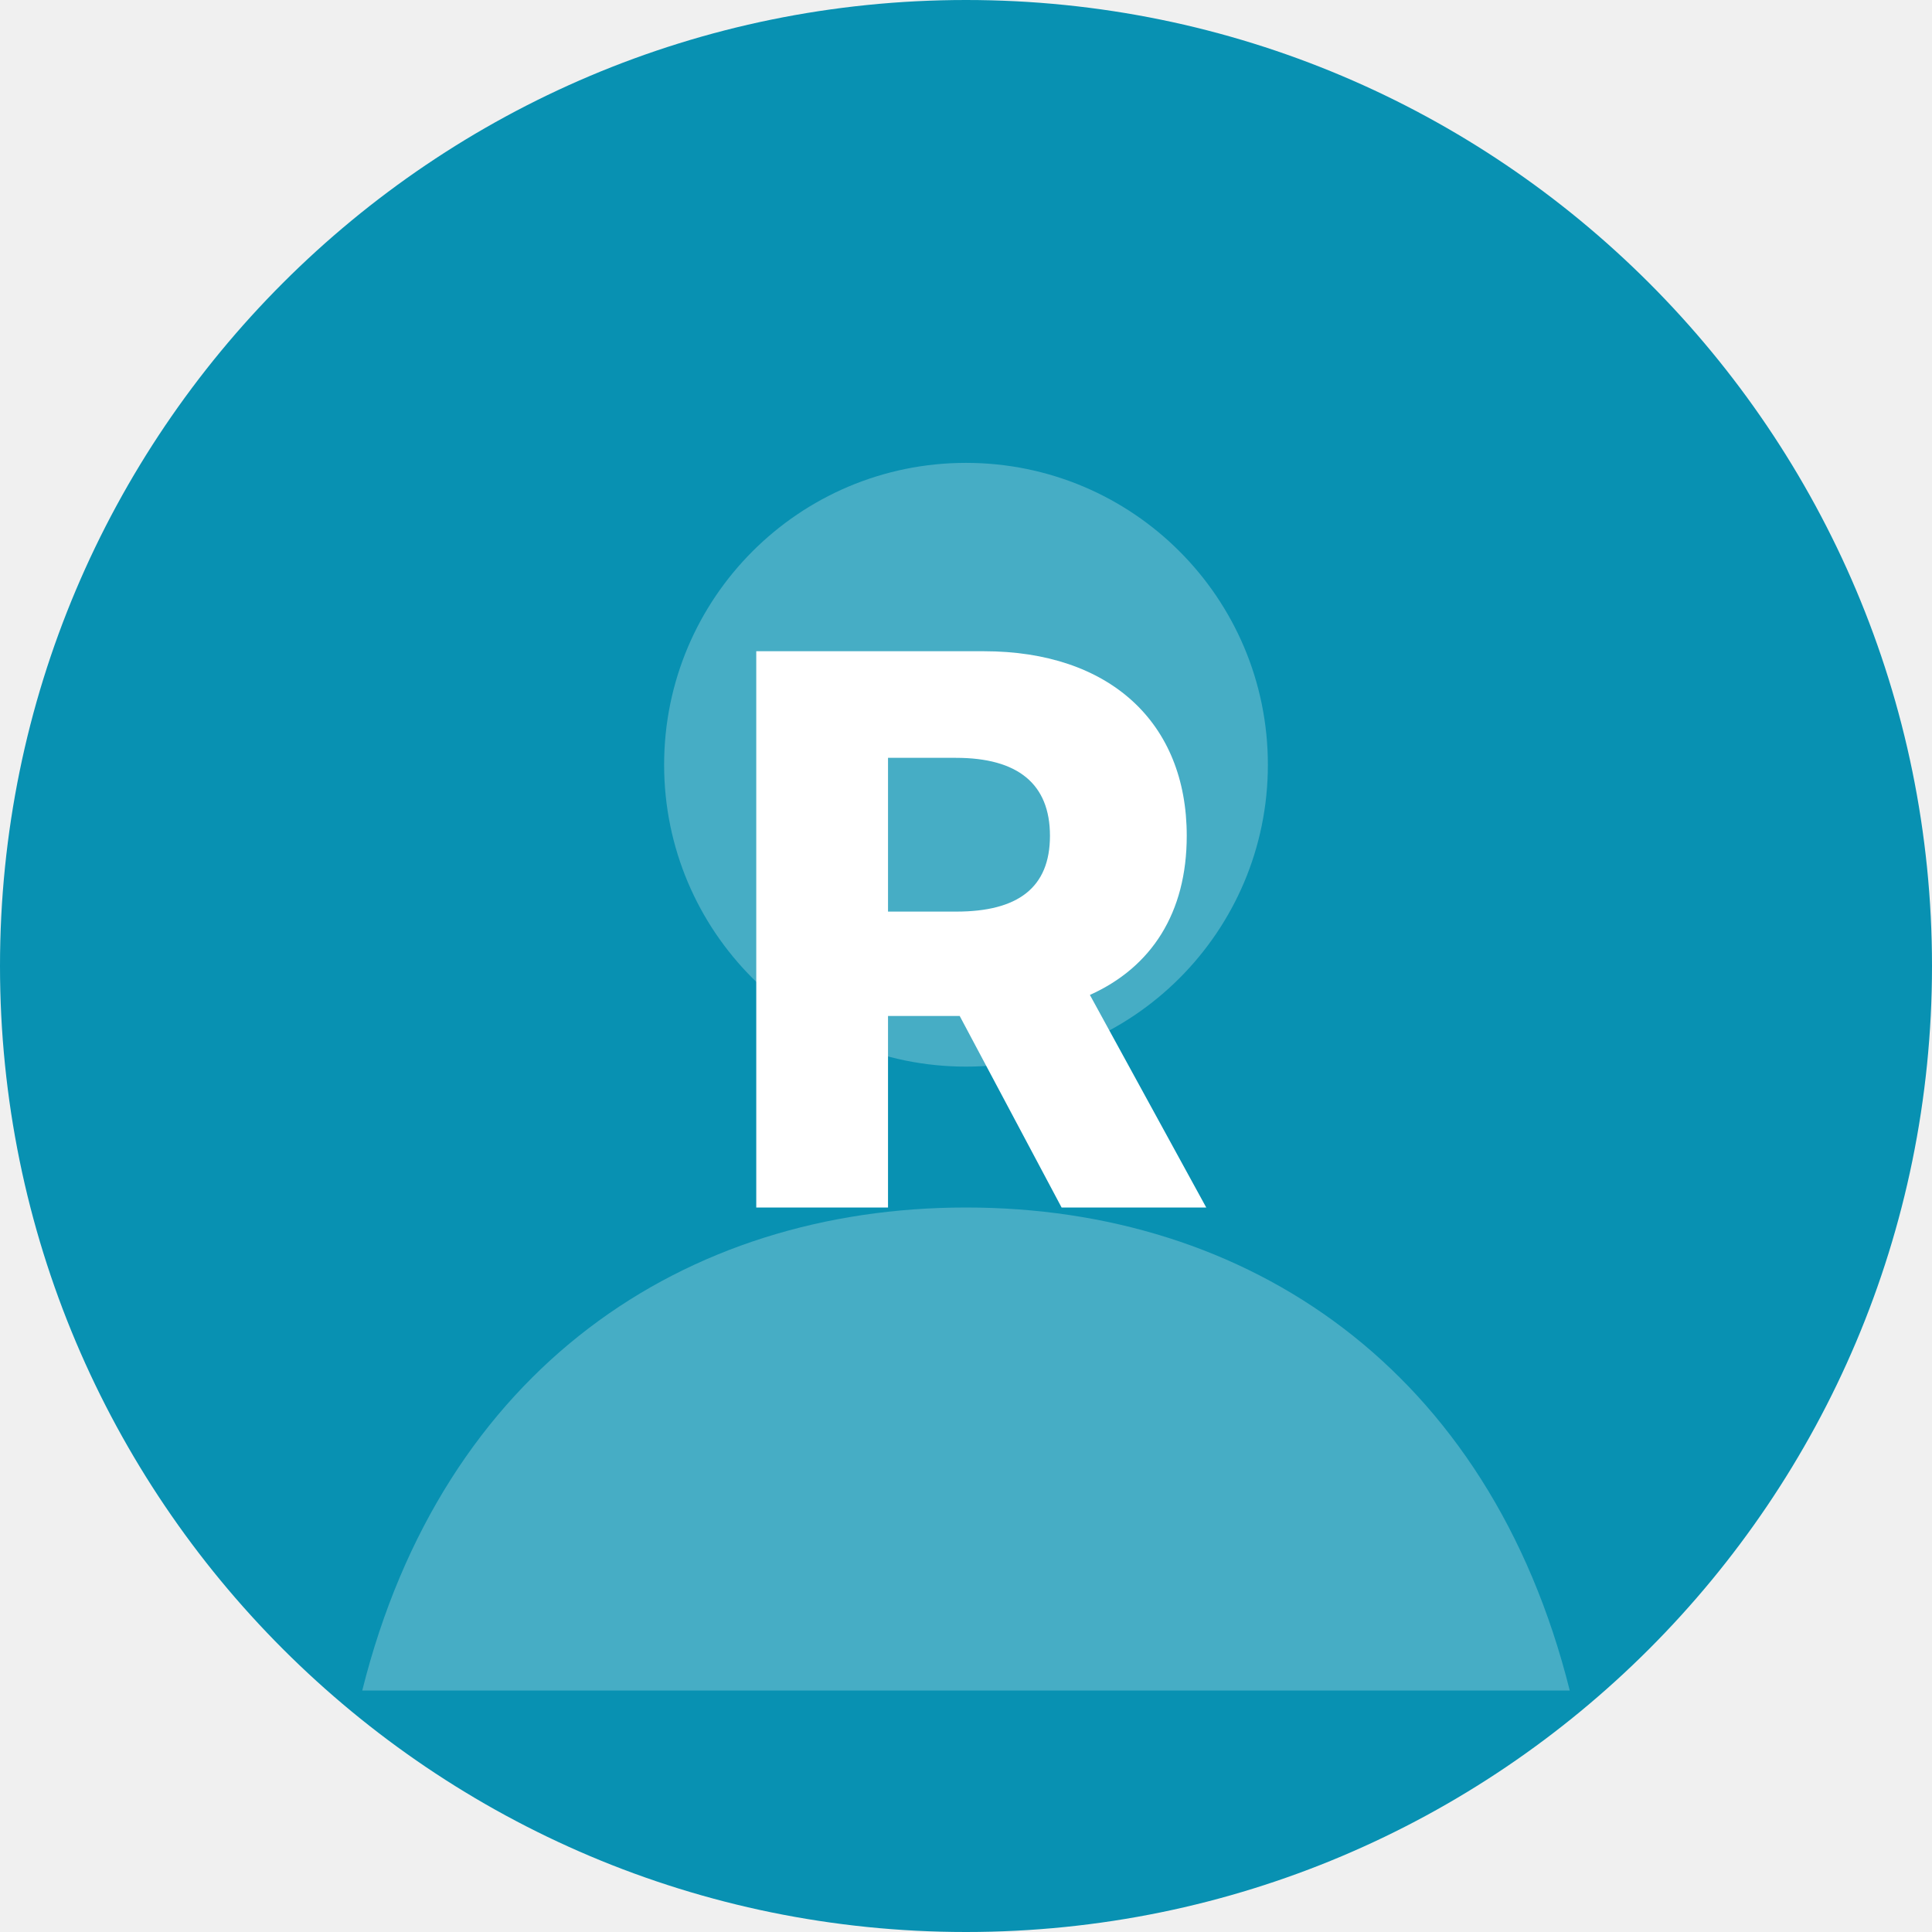
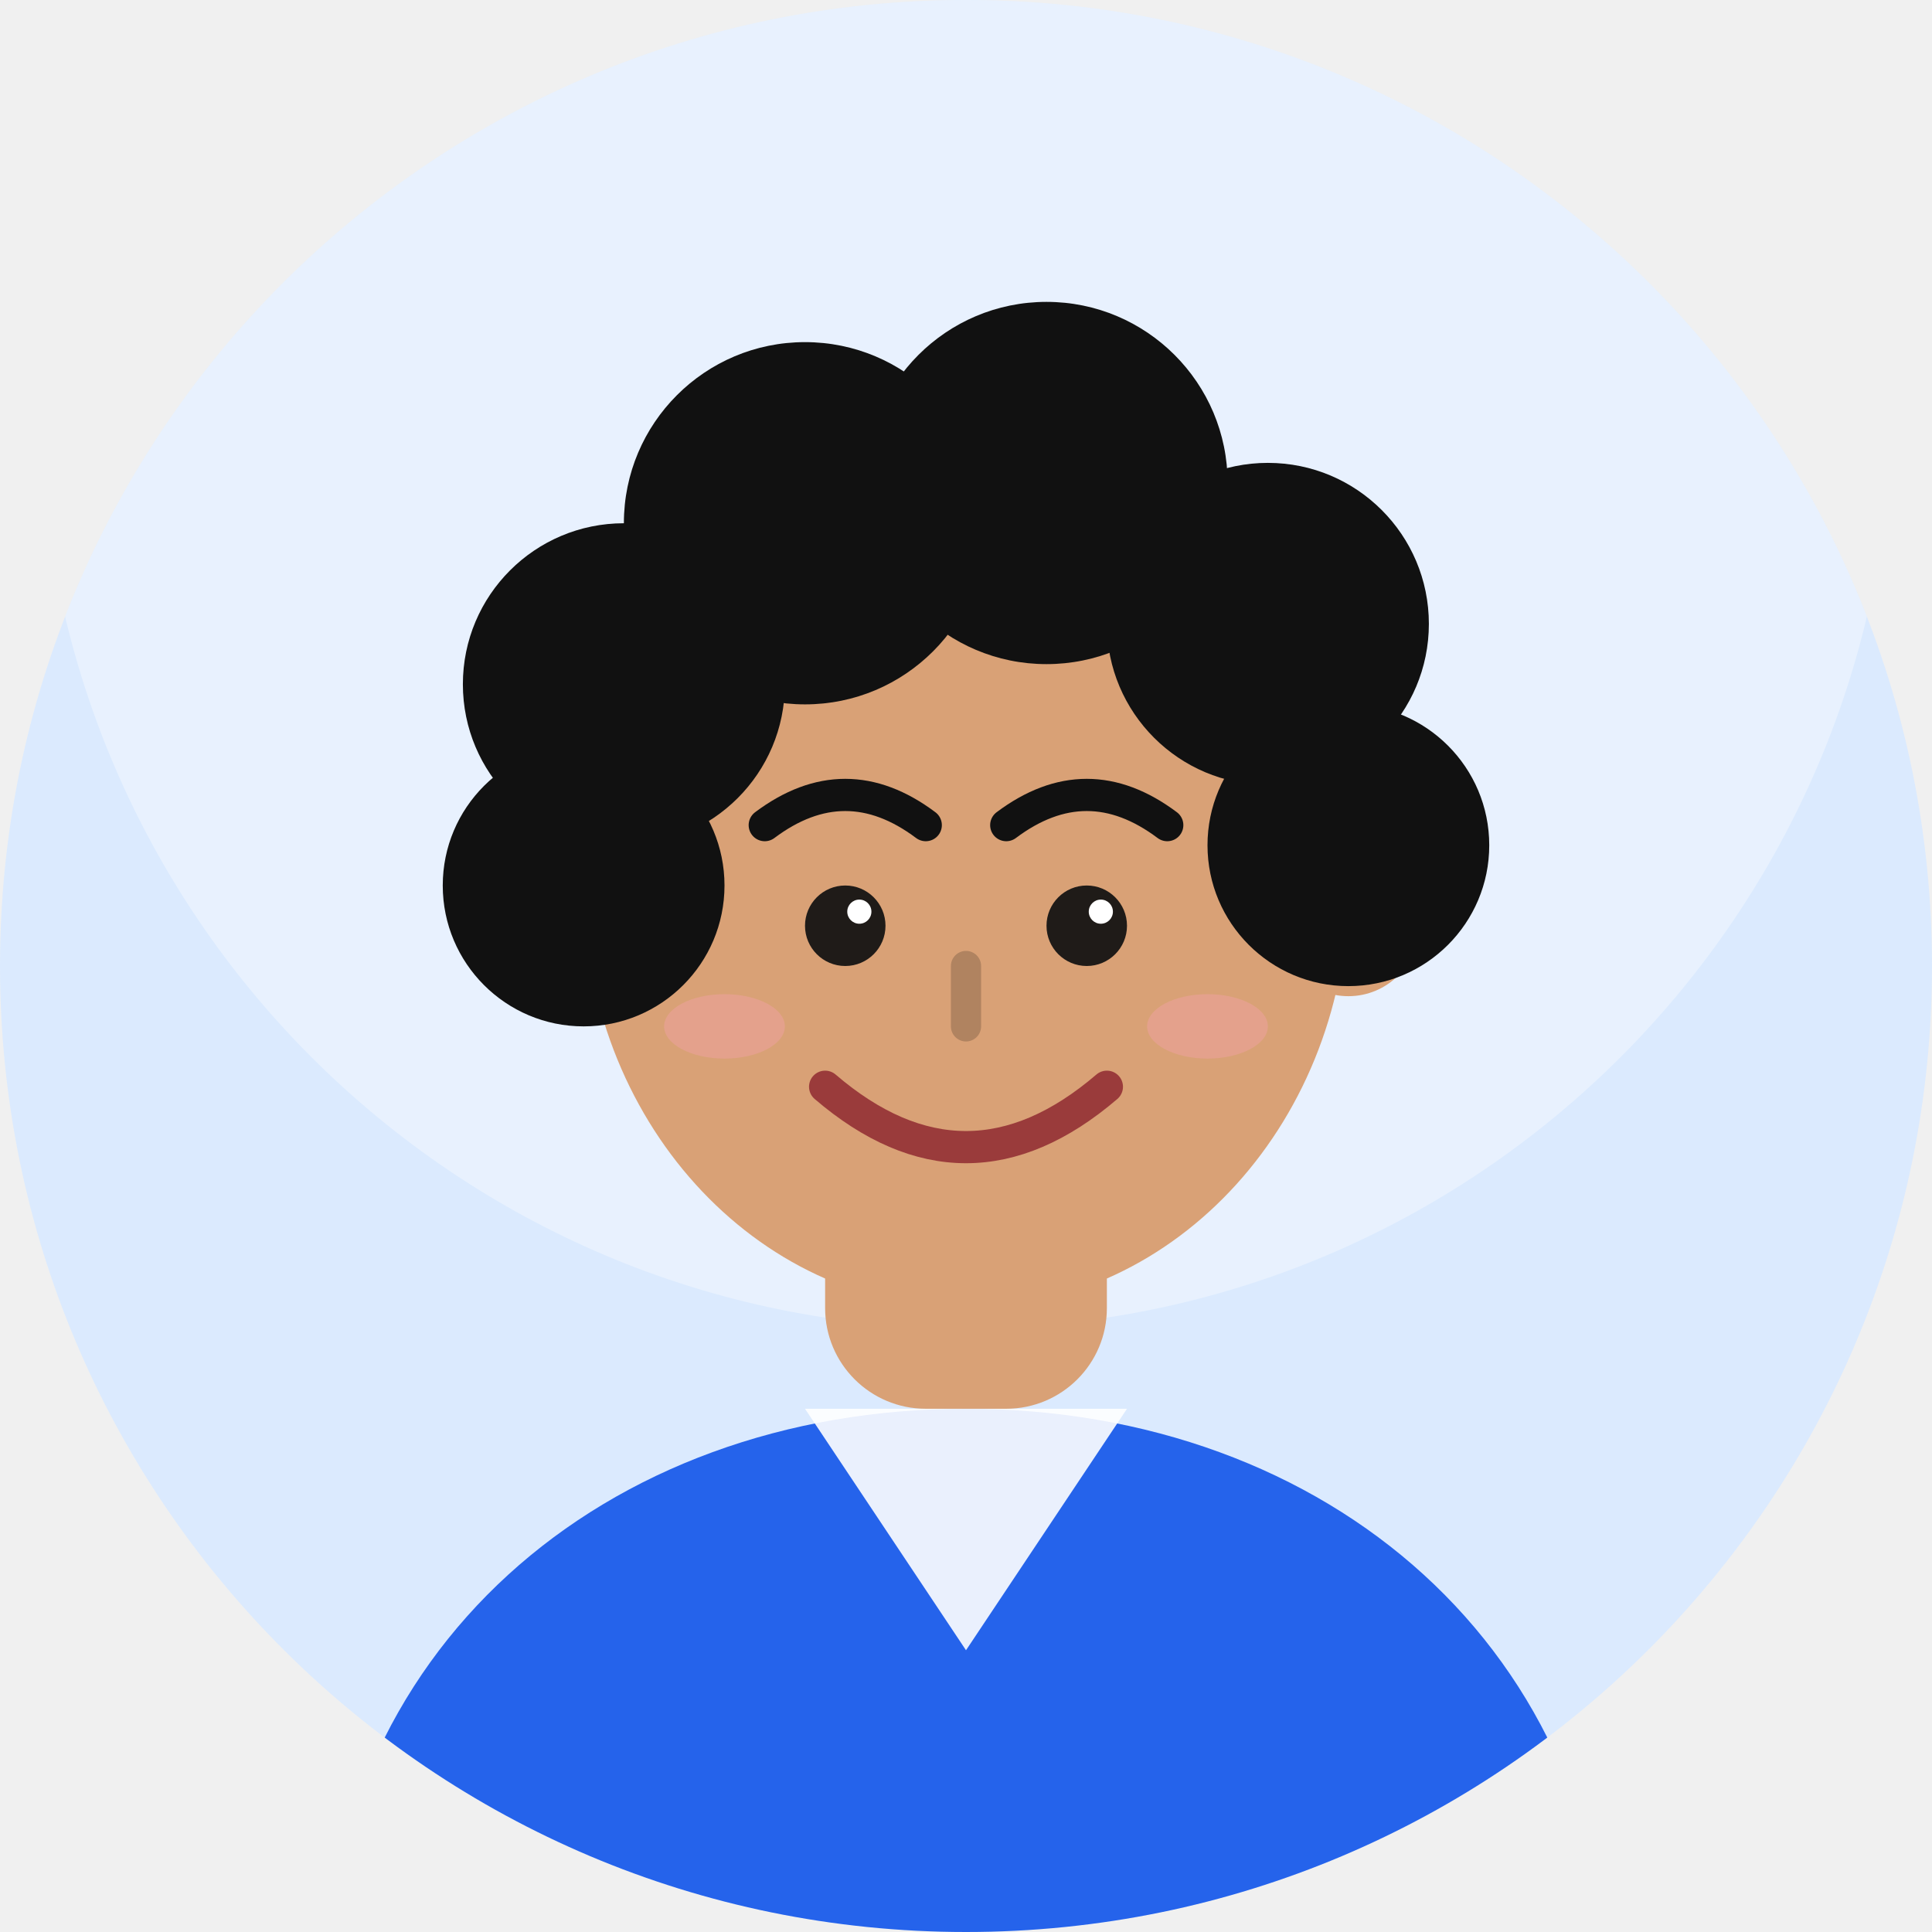
<svg xmlns="http://www.w3.org/2000/svg" viewBox="0 0 96 96" width="96" height="96">
-   <circle cx="48" cy="48" r="48" fill="#0891B2" />
-   <circle cx="48" cy="38" r="15" fill="#fff" opacity=".25" />
-   <path d="M18 84c4-16 16-24 30-24s26 8 30 24" fill="#fff" opacity=".25" />
-   <text x="48" y="60" text-anchor="middle" font-family="Inter,Arial,sans-serif" font-size="38" font-weight="800" fill="#fff">R</text>
+   <defs>
+     <clipPath id="c">
+       <circle cx="48" cy="48" r="48" />
+     </clipPath>
+   </defs>
+   <g clip-path="url(#c)">
+     <rect width="96" height="96" fill="#DBEAFE" />
+     <circle cx="48" cy="20" r="46" fill="#fff" opacity=".35" />
+     <path d="M16 100c0-18 14-30 32-30s32 12 32 30z" fill="#2563EB" />
+     <path d="M40 70h16l-8 12z" fill="#fff" opacity=".9" />
+     <rect x="41" y="56" width="14" height="14" rx="5" fill="#D9A176" />
+     <ellipse cx="48" cy="44" rx="19" ry="21" fill="#D9A176" />
+     <circle cx="29" cy="46" r="3.5" fill="#D9A176" />
+     <circle cx="67" cy="46" r="3.5" fill="#D9A176" />
+     <circle cx="31" cy="34" r="8" fill="#111111" />
+     <circle cx="40" cy="26" r="9" fill="#111111" />
+     <circle cx="52" cy="24" r="9" fill="#111111" />
+     <circle cx="63" cy="31" r="8" fill="#111111" />
+     <circle cx="67" cy="42" r="7" fill="#111111" />
+     <circle cx="29" cy="44" r="7" fill="#111111" />
+     <path d="M38 41q4-3 8 0M50 41q4-3 8 0" stroke="#111111" stroke-width="1.6" fill="none" stroke-linecap="round" />
+     <circle cx="42" cy="46" r="2" fill="#1F1B18" />
+     <circle cx="54" cy="46" r="2" fill="#1F1B18" />
+     <circle cx="42.7" cy="45.3" r=".6" fill="#fff" />
+     <circle cx="54.7" cy="45.3" r=".6" fill="#fff" />
+     <path d="M48 48v3" stroke="#00000030" stroke-width="1.5" stroke-linecap="round" />
+     <path d="M41 54q7 6 14 0" stroke="#9A3B3B" stroke-width="1.6" fill="none" stroke-linecap="round" />
+     <ellipse cx="36" cy="51" rx="3" ry="1.6" fill="#F0A1A1" opacity=".5" />
+     <ellipse cx="60" cy="51" rx="3" ry="1.6" fill="#F0A1A1" opacity=".5" />
+   </g>
</svg>
